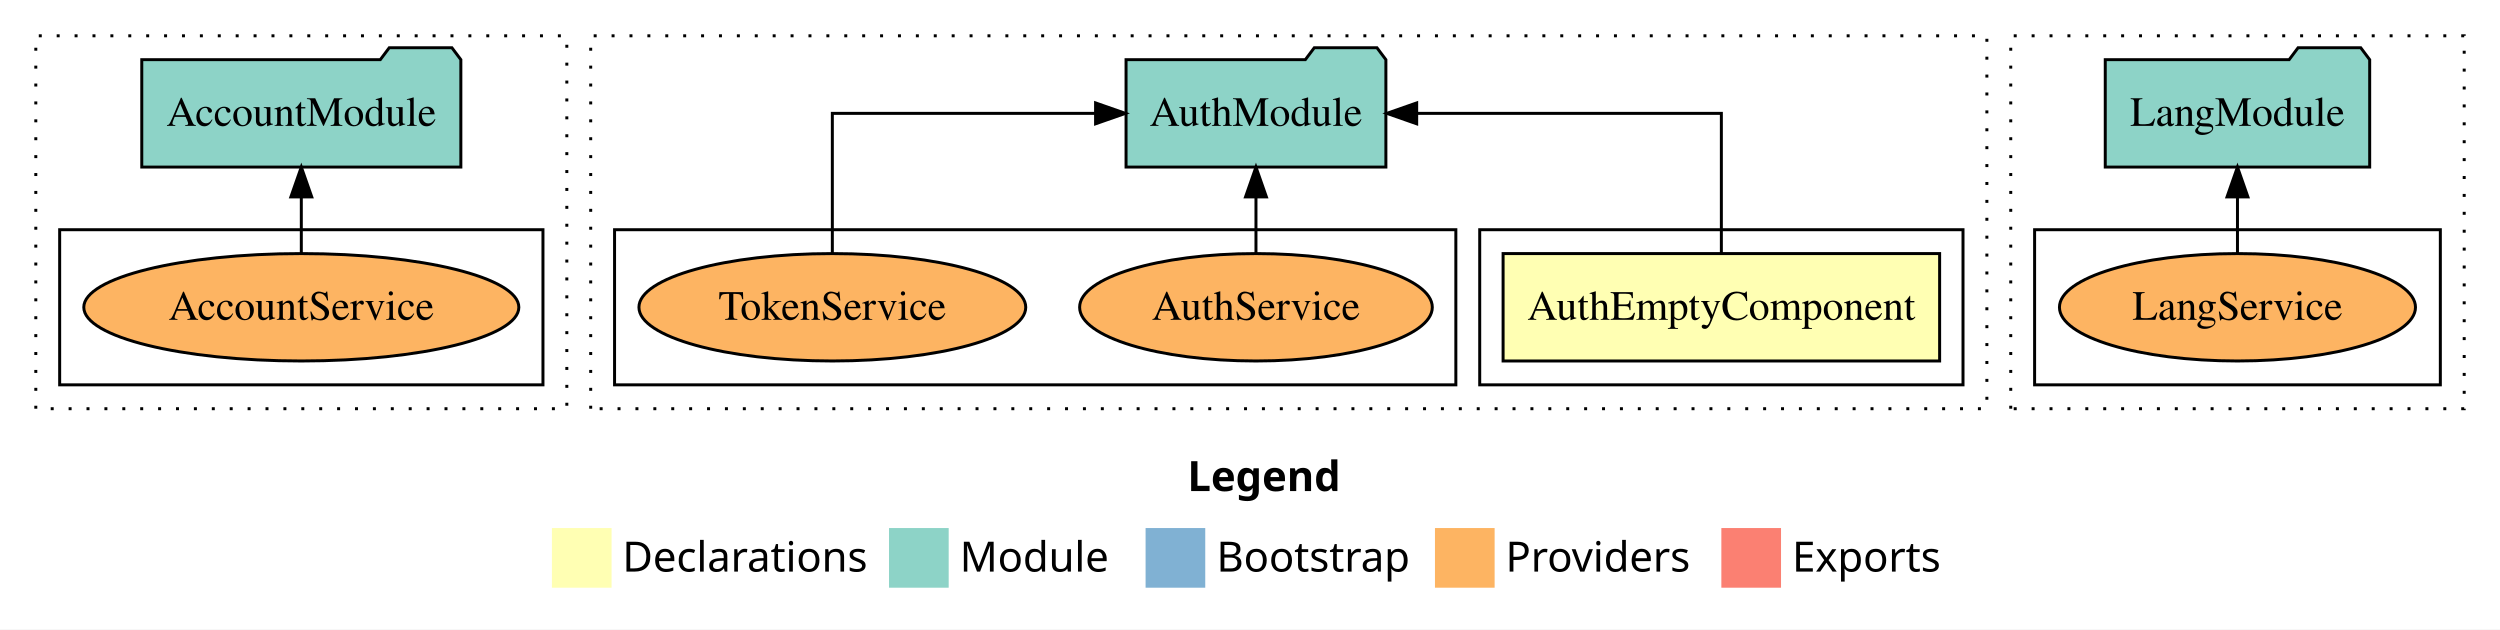
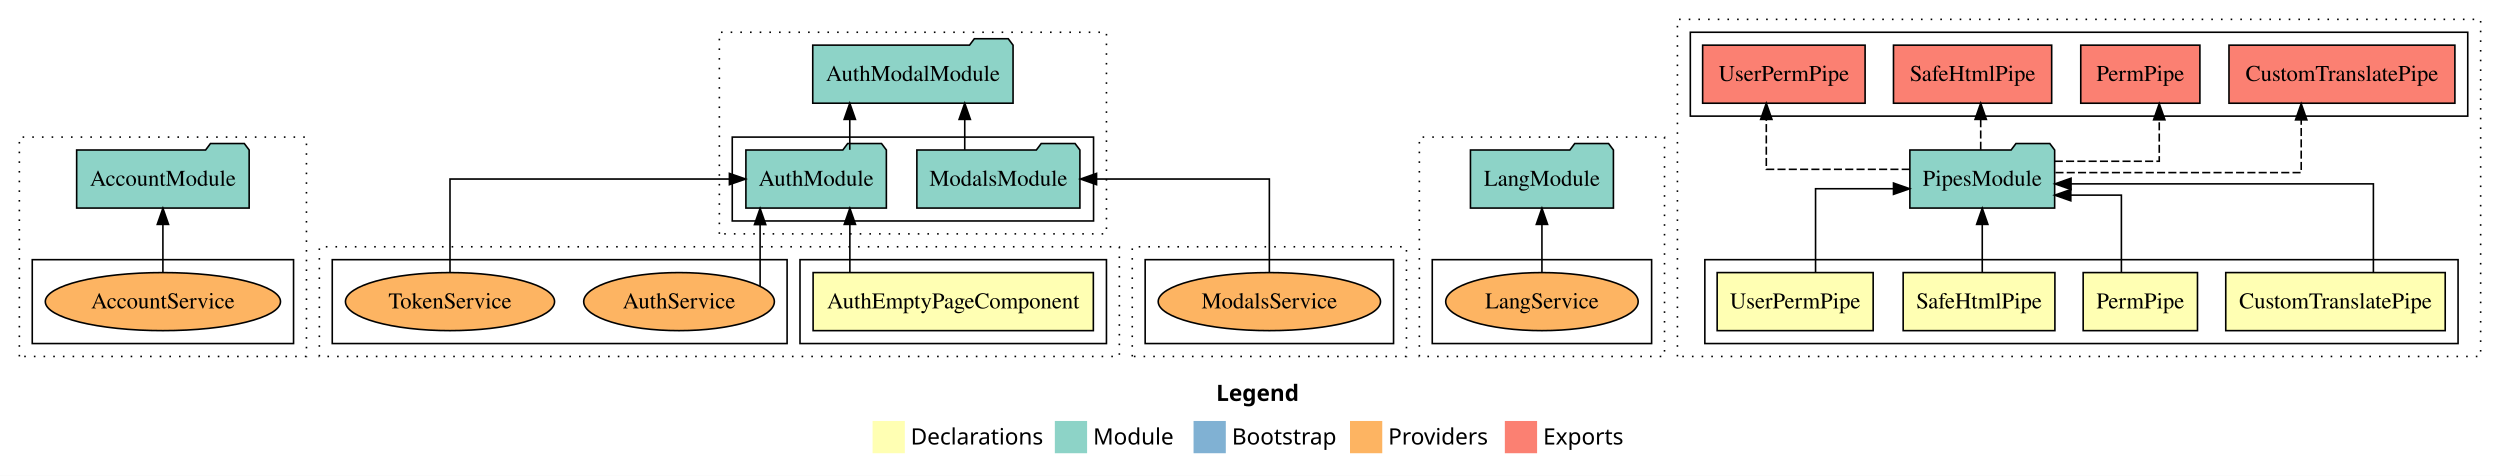
- <svg xmlns="http://www.w3.org/2000/svg" width="838pt" height="211pt" viewBox="0.00 0.00 838.00 211.00">
-   <g id="graph0" class="graph" transform="scale(1 1) rotate(0) translate(4 207)">
-     <polygon fill="#ffffff" stroke="transparent" points="-4,4 -4,-207 834,-207 834,4 -4,4" />
-     <text text-anchor="start" x="394.009" y="-42.4" font-family="sans-serif" font-weight="bold" font-size="14.00" fill="#000000">Legend</text>
-     <polygon fill="#ffffb3" stroke="transparent" points="181,-10 181,-30 201,-30 201,-10 181,-10" />
-     <text text-anchor="start" x="204.629" y="-15.4" font-family="sans-serif" font-size="14.00" fill="#000000">  Declarations</text>
-     <polygon fill="#8dd3c7" stroke="transparent" points="294,-10 294,-30 314,-30 314,-10 294,-10" />
-     <text text-anchor="start" x="317.725" y="-15.4" font-family="sans-serif" font-size="14.00" fill="#000000">  Module</text>
-     <polygon fill="#80b1d3" stroke="transparent" points="380,-10 380,-30 400,-30 400,-10 380,-10" />
-     <text text-anchor="start" x="403.781" y="-15.4" font-family="sans-serif" font-size="14.00" fill="#000000">  Bootstrap</text>
-     <polygon fill="#fdb462" stroke="transparent" points="477,-10 477,-30 497,-30 497,-10 477,-10" />
-     <text text-anchor="start" x="500.673" y="-15.4" font-family="sans-serif" font-size="14.00" fill="#000000">  Providers</text>
-     <polygon fill="#fb8072" stroke="transparent" points="573,-10 573,-30 593,-30 593,-10 573,-10" />
-     <text text-anchor="start" x="596.726" y="-15.4" font-family="sans-serif" font-size="14.00" fill="#000000">  Exports</text>
+ <svg xmlns="http://www.w3.org/2000/svg" width="1550pt" height="295pt" viewBox="0.00 0.00 1550.00 295.00">
+   <g id="graph0" class="graph" transform="scale(1 1) rotate(0) translate(4 291)">
+     <polygon fill="#ffffff" stroke="transparent" points="-4,4 -4,-291 1546,-291 1546,4 -4,4" />
+     <text text-anchor="start" x="750.009" y="-42.4" font-family="sans-serif" font-weight="bold" font-size="14.00" fill="#000000">Legend</text>
+     <polygon fill="#ffffb3" stroke="transparent" points="537,-10 537,-30 557,-30 557,-10 537,-10" />
+     <text text-anchor="start" x="560.629" y="-15.4" font-family="sans-serif" font-size="14.00" fill="#000000">  Declarations</text>
+     <polygon fill="#8dd3c7" stroke="transparent" points="650,-10 650,-30 670,-30 670,-10 650,-10" />
+     <text text-anchor="start" x="673.725" y="-15.4" font-family="sans-serif" font-size="14.00" fill="#000000">  Module</text>
+     <polygon fill="#80b1d3" stroke="transparent" points="736,-10 736,-30 756,-30 756,-10 736,-10" />
+     <text text-anchor="start" x="759.781" y="-15.4" font-family="sans-serif" font-size="14.00" fill="#000000">  Bootstrap</text>
+     <polygon fill="#fdb462" stroke="transparent" points="833,-10 833,-30 853,-30 853,-10 833,-10" />
+     <text text-anchor="start" x="856.673" y="-15.4" font-family="sans-serif" font-size="14.00" fill="#000000">  Providers</text>
+     <polygon fill="#fb8072" stroke="transparent" points="929,-10 929,-30 949,-30 949,-10 929,-10" />
+     <text text-anchor="start" x="952.726" y="-15.4" font-family="sans-serif" font-size="14.00" fill="#000000">  Exports</text>
    <g id="clust1" class="cluster">
-       <polygon fill="none" stroke="#000000" stroke-dasharray="1,5" points="8,-70 8,-195 186,-195 186,-70 8,-70" />
+       <polygon fill="none" stroke="#000000" stroke-dasharray="1,5" points="8,-70 8,-206 186,-206 186,-70 8,-70" />
    </g>
    <g id="clust6" class="cluster">
      <polygon fill="none" stroke="#000000" points="16,-78 16,-130 178,-130 178,-78 16,-78" />
    </g>
    <g id="clust7" class="cluster">
-       <polygon fill="none" stroke="#000000" stroke-dasharray="1,5" points="194,-70 194,-195 662,-195 662,-70 194,-70" />
-     </g>
-     <g id="clust8" class="cluster">
-       <polygon fill="none" stroke="#000000" points="492,-78 492,-130 654,-130 654,-78 492,-78" />
+       <polygon fill="none" stroke="#000000" stroke-dasharray="1,5" points="442,-146 442,-271 682,-271 682,-146 442,-146" />
+     </g>
+     <g id="clust9" class="cluster">
+       <polygon fill="none" stroke="#000000" points="450,-154 450,-206 674,-206 674,-154 450,-154" />
    </g>
    <g id="clust13" class="cluster">
+       <polygon fill="none" stroke="#000000" stroke-dasharray="1,5" points="194,-70 194,-138 690,-138 690,-70 194,-70" />
+     </g>
+     <g id="clust14" class="cluster">
+       <polygon fill="none" stroke="#000000" points="492,-78 492,-130 682,-130 682,-78 492,-78" />
+     </g>
+     <g id="clust19" class="cluster">
      <polygon fill="none" stroke="#000000" points="202,-78 202,-130 484,-130 484,-78 202,-78" />
    </g>
-     <g id="clust14" class="cluster">
-       <polygon fill="none" stroke="#000000" stroke-dasharray="1,5" points="670,-70 670,-195 822,-195 822,-70 670,-70" />
-     </g>
-     <g id="clust19" class="cluster">
-       <polygon fill="none" stroke="#000000" points="678,-78 678,-130 814,-130 814,-78 678,-78" />
+     <g id="clust20" class="cluster">
+       <polygon fill="none" stroke="#000000" stroke-dasharray="1,5" points="876,-70 876,-206 1028,-206 1028,-70 876,-70" />
+     </g>
+     <g id="clust25" class="cluster">
+       <polygon fill="none" stroke="#000000" points="884,-78 884,-130 1020,-130 1020,-78 884,-78" />
+     </g>
+     <g id="clust26" class="cluster">
+       <polygon fill="none" stroke="#000000" stroke-dasharray="1,5" points="698,-70 698,-138 868,-138 868,-70 698,-70" />
+     </g>
+     <g id="clust31" class="cluster">
+       <polygon fill="none" stroke="#000000" points="706,-78 706,-130 860,-130 860,-78 706,-78" />
+     </g>
+     <g id="clust32" class="cluster">
+       <polygon fill="none" stroke="#000000" stroke-dasharray="1,5" points="1036,-70 1036,-279 1534,-279 1534,-70 1036,-70" />
+     </g>
+     <g id="clust33" class="cluster">
+       <polygon fill="none" stroke="#000000" points="1053,-78 1053,-130 1520,-130 1520,-78 1053,-78" />
+     </g>
+     <g id="clust39" class="cluster">
+       <polygon fill="none" stroke="#000000" points="1044,-219 1044,-271 1526,-271 1526,-219 1044,-219" />
    </g>
    <g id="node1" class="node">
      <ellipse fill="#fdb462" stroke="#000000" cx="97" cy="-104" rx="72.912" ry="18" />
      <text text-anchor="middle" x="97" y="-99.8" font-family="Times,serif" font-size="14.00" fill="#000000">AccountService</text>
    </g>
    <g id="node2" class="node">
-       <polygon fill="#8dd3c7" stroke="#000000" points="150.476,-187 147.476,-191 126.476,-191 123.476,-187 43.524,-187 43.524,-151 150.476,-151 150.476,-187" />
-       <text text-anchor="middle" x="97" y="-164.8" font-family="Times,serif" font-size="14.00" fill="#000000">AccountModule</text>
+       <polygon fill="#8dd3c7" stroke="#000000" points="150.476,-198 147.476,-202 126.476,-202 123.476,-198 43.524,-198 43.524,-162 150.476,-162 150.476,-198" />
+       <text text-anchor="middle" x="97" y="-175.8" font-family="Times,serif" font-size="14.00" fill="#000000">AccountModule</text>
    </g>
    <g id="edge1" class="edge">
-       <path fill="none" stroke="#000000" d="M97,-122.106C97,-122.106 97,-140.991 97,-140.991" />
-       <polygon fill="#000000" stroke="#000000" points="93.5,-140.991 97,-150.991 100.5,-140.991 93.5,-140.991" />
+       <path fill="none" stroke="#000000" d="M97,-122.011C97,-122.011 97,-151.855 97,-151.855" />
+       <polygon fill="#000000" stroke="#000000" points="93.5,-151.855 97,-161.855 100.5,-151.855 93.5,-151.855" />
    </g>
    <g id="node3" class="node">
-       <polygon fill="#ffffb3" stroke="#000000" points="646.164,-122 499.836,-122 499.836,-86 646.164,-86 646.164,-122" />
-       <text text-anchor="middle" x="573" y="-99.8" font-family="Times,serif" font-size="14.00" fill="#000000">AuthEmptyComponent</text>
+       <polygon fill="#8dd3c7" stroke="#000000" points="545.548,-198 542.548,-202 521.548,-202 518.548,-198 458.452,-198 458.452,-162 545.548,-162 545.548,-198" />
+       <text text-anchor="middle" x="502" y="-175.8" font-family="Times,serif" font-size="14.00" fill="#000000">AuthModule</text>
+     </g>
+     <g id="node5" class="node">
+       <polygon fill="#8dd3c7" stroke="#000000" points="624.097,-263 621.097,-267 600.097,-267 597.097,-263 499.903,-263 499.903,-227 624.097,-227 624.097,-263" />
+       <text text-anchor="middle" x="562" y="-240.8" font-family="Times,serif" font-size="14.00" fill="#000000">AuthModalModule</text>
+     </g>
+     <g id="edge2" class="edge">
+       <path fill="none" stroke="#000000" d="M522.863,-198.106C522.863,-198.106 522.863,-216.991 522.863,-216.991" />
+       <polygon fill="#000000" stroke="#000000" points="519.363,-216.991 522.863,-226.991 526.363,-216.991 519.363,-216.991" />
    </g>
    <g id="node4" class="node">
-       <polygon fill="#8dd3c7" stroke="#000000" points="460.548,-187 457.548,-191 436.548,-191 433.548,-187 373.452,-187 373.452,-151 460.548,-151 460.548,-187" />
-       <text text-anchor="middle" x="417" y="-164.8" font-family="Times,serif" font-size="14.00" fill="#000000">AuthModule</text>
-     </g>
-     <g id="edge2" class="edge">
-       <path fill="none" stroke="#000000" d="M573,-122.106C573,-141.339 573,-169 573,-169 573,-169 470.87,-169 470.87,-169" />
-       <polygon fill="#000000" stroke="#000000" points="470.87,-165.5 460.87,-169 470.87,-172.5 470.87,-165.5" />
-     </g>
-     <g id="node5" class="node">
+       <polygon fill="#8dd3c7" stroke="#000000" points="665.545,-198 662.545,-202 641.545,-202 638.545,-198 564.455,-198 564.455,-162 665.545,-162 665.545,-198" />
+       <text text-anchor="middle" x="615" y="-175.8" font-family="Times,serif" font-size="14.00" fill="#000000">ModalsModule</text>
+     </g>
+     <g id="edge3" class="edge">
+       <path fill="none" stroke="#000000" d="M594.138,-198.106C594.138,-198.106 594.138,-216.991 594.138,-216.991" />
+       <polygon fill="#000000" stroke="#000000" points="590.638,-216.991 594.138,-226.991 597.638,-216.991 590.638,-216.991" />
+     </g>
+     <g id="node6" class="node">
+       <polygon fill="#ffffb3" stroke="#000000" points="673.875,-122 500.125,-122 500.125,-86 673.875,-86 673.875,-122" />
+       <text text-anchor="middle" x="587" y="-99.8" font-family="Times,serif" font-size="14.00" fill="#000000">AuthEmptyPageComponent</text>
+     </g>
+     <g id="edge4" class="edge">
+       <path fill="none" stroke="#000000" d="M522.918,-122.011C522.918,-122.011 522.918,-151.855 522.918,-151.855" />
+       <polygon fill="#000000" stroke="#000000" points="519.418,-151.855 522.918,-161.855 526.418,-151.855 519.418,-151.855" />
+     </g>
+     <g id="node7" class="node">
      <ellipse fill="#fdb462" stroke="#000000" cx="417" cy="-104" rx="59.108" ry="18" />
      <text text-anchor="middle" x="417" y="-99.8" font-family="Times,serif" font-size="14.00" fill="#000000">AuthService</text>
    </g>
-     <g id="edge3" class="edge">
-       <path fill="none" stroke="#000000" d="M417,-122.106C417,-122.106 417,-140.991 417,-140.991" />
-       <polygon fill="#000000" stroke="#000000" points="413.5,-140.991 417,-150.991 420.5,-140.991 413.5,-140.991" />
-     </g>
-     <g id="node6" class="node">
+     <g id="edge5" class="edge">
+       <path fill="none" stroke="#000000" d="M467.265,-113.626C467.265,-113.626 467.265,-151.749 467.265,-151.749" />
+       <polygon fill="#000000" stroke="#000000" points="463.765,-151.749 467.265,-161.749 470.765,-151.749 463.765,-151.749" />
+     </g>
+     <g id="node8" class="node">
      <ellipse fill="#fdb462" stroke="#000000" cx="275" cy="-104" rx="64.827" ry="18" />
      <text text-anchor="middle" x="275" y="-99.8" font-family="Times,serif" font-size="14.00" fill="#000000">TokenService</text>
    </g>
-     <g id="edge4" class="edge">
-       <path fill="none" stroke="#000000" d="M275,-122.106C275,-141.339 275,-169 275,-169 275,-169 363.237,-169 363.237,-169" />
-       <polygon fill="#000000" stroke="#000000" points="363.237,-172.5 373.237,-169 363.237,-165.5 363.237,-172.5" />
-     </g>
-     <g id="node7" class="node">
-       <ellipse fill="#fdb462" stroke="#000000" cx="746" cy="-104" rx="59.67" ry="18" />
-       <text text-anchor="middle" x="746" y="-99.8" font-family="Times,serif" font-size="14.00" fill="#000000">LangService</text>
-     </g>
-     <g id="node8" class="node">
-       <polygon fill="#8dd3c7" stroke="#000000" points="790.318,-187 787.318,-191 766.318,-191 763.318,-187 701.682,-187 701.682,-151 790.318,-151 790.318,-187" />
-       <text text-anchor="middle" x="746" y="-164.8" font-family="Times,serif" font-size="14.00" fill="#000000">LangModule</text>
-     </g>
-     <g id="edge5" class="edge">
-       <path fill="none" stroke="#000000" d="M746,-122.106C746,-122.106 746,-140.991 746,-140.991" />
-       <polygon fill="#000000" stroke="#000000" points="742.5,-140.991 746,-150.991 749.5,-140.991 742.5,-140.991" />
+     <g id="edge6" class="edge">
+       <path fill="none" stroke="#000000" d="M275,-122.011C275,-144.485 275,-180 275,-180 275,-180 448.232,-180 448.232,-180" />
+       <polygon fill="#000000" stroke="#000000" points="448.232,-183.5 458.232,-180 448.232,-176.5 448.232,-183.5" />
+     </g>
+     <g id="node9" class="node">
+       <ellipse fill="#fdb462" stroke="#000000" cx="952" cy="-104" rx="59.67" ry="18" />
+       <text text-anchor="middle" x="952" y="-99.8" font-family="Times,serif" font-size="14.00" fill="#000000">LangService</text>
+     </g>
+     <g id="node10" class="node">
+       <polygon fill="#8dd3c7" stroke="#000000" points="996.318,-198 993.318,-202 972.318,-202 969.318,-198 907.682,-198 907.682,-162 996.318,-162 996.318,-198" />
+       <text text-anchor="middle" x="952" y="-175.8" font-family="Times,serif" font-size="14.00" fill="#000000">LangModule</text>
+     </g>
+     <g id="edge7" class="edge">
+       <path fill="none" stroke="#000000" d="M952,-122.011C952,-122.011 952,-151.855 952,-151.855" />
+       <polygon fill="#000000" stroke="#000000" points="948.5,-151.855 952,-161.855 955.5,-151.855 948.5,-151.855" />
+     </g>
+     <g id="node11" class="node">
+       <ellipse fill="#fdb462" stroke="#000000" cx="783" cy="-104" rx="68.918" ry="18" />
+       <text text-anchor="middle" x="783" y="-99.8" font-family="Times,serif" font-size="14.00" fill="#000000">ModalsService</text>
+     </g>
+     <g id="edge8" class="edge">
+       <path fill="none" stroke="#000000" d="M783,-122.011C783,-144.485 783,-180 783,-180 783,-180 675.861,-180 675.861,-180" />
+       <polygon fill="#000000" stroke="#000000" points="675.861,-176.5 665.861,-180 675.861,-183.5 675.861,-176.5" />
+     </g>
+     <g id="node12" class="node">
+       <polygon fill="#ffffb3" stroke="#000000" points="1512.034,-122 1375.966,-122 1375.966,-86 1512.034,-86 1512.034,-122" />
+       <text text-anchor="middle" x="1444" y="-99.8" font-family="Times,serif" font-size="14.00" fill="#000000">CustomTranslatePipe</text>
+     </g>
+     <g id="node16" class="node">
+       <polygon fill="#8dd3c7" stroke="#000000" points="1269.882,-198 1266.882,-202 1245.882,-202 1242.882,-198 1180.118,-198 1180.118,-162 1269.882,-162 1269.882,-198" />
+       <text text-anchor="middle" x="1225" y="-175.8" font-family="Times,serif" font-size="14.00" fill="#000000">PipesModule</text>
+     </g>
+     <g id="edge9" class="edge">
+       <path fill="none" stroke="#000000" d="M1467.505,-122.045C1467.505,-143.662 1467.505,-177 1467.505,-177 1467.505,-177 1280.045,-177 1280.045,-177" />
+       <polygon fill="#000000" stroke="#000000" points="1280.045,-173.5 1270.045,-177 1280.045,-180.5 1280.045,-173.5" />
+     </g>
+     <g id="node13" class="node">
+       <polygon fill="#ffffb3" stroke="#000000" points="1358.438,-122 1287.562,-122 1287.562,-86 1358.438,-86 1358.438,-122" />
+       <text text-anchor="middle" x="1323" y="-99.8" font-family="Times,serif" font-size="14.00" fill="#000000">PermPipe</text>
+     </g>
+     <g id="edge10" class="edge">
+       <path fill="none" stroke="#000000" d="M1311.261,-122.035C1311.261,-141.576 1311.261,-170 1311.261,-170 1311.261,-170 1279.899,-170 1279.899,-170" />
+       <polygon fill="#000000" stroke="#000000" points="1279.899,-166.5 1269.899,-170 1279.899,-173.5 1279.899,-166.5" />
+     </g>
+     <g id="node14" class="node">
+       <polygon fill="#ffffb3" stroke="#000000" points="1270.04,-122 1175.96,-122 1175.96,-86 1270.04,-86 1270.04,-122" />
+       <text text-anchor="middle" x="1223" y="-99.8" font-family="Times,serif" font-size="14.00" fill="#000000">SafeHtmlPipe</text>
+     </g>
+     <g id="edge11" class="edge">
+       <path fill="none" stroke="#000000" d="M1225,-122.011C1225,-122.011 1225,-151.855 1225,-151.855" />
+       <polygon fill="#000000" stroke="#000000" points="1221.5,-151.855 1225,-161.855 1228.5,-151.855 1221.5,-151.855" />
+     </g>
+     <g id="node15" class="node">
+       <polygon fill="#ffffb3" stroke="#000000" points="1157.363,-122 1060.637,-122 1060.637,-86 1157.363,-86 1157.363,-122" />
+       <text text-anchor="middle" x="1109" y="-99.8" font-family="Times,serif" font-size="14.00" fill="#000000">UserPermPipe</text>
+     </g>
+     <g id="edge12" class="edge">
+       <path fill="none" stroke="#000000" d="M1121.644,-122.027C1121.644,-142.767 1121.644,-174 1121.644,-174 1121.644,-174 1169.967,-174 1169.967,-174" />
+       <polygon fill="#000000" stroke="#000000" points="1169.967,-177.5 1179.967,-174 1169.967,-170.5 1169.967,-177.5" />
+     </g>
+     <g id="node17" class="node">
+       <polygon fill="#fb8072" stroke="#000000" points="1518.033,-263 1377.967,-263 1377.967,-227 1518.033,-227 1518.033,-263" />
+       <text text-anchor="middle" x="1448" y="-240.8" font-family="Times,serif" font-size="14.00" fill="#000000">CustomTranslatePipe </text>
+     </g>
+     <g id="edge13" class="edge">
+       <path fill="none" stroke="#000000" stroke-dasharray="5,2" d="M1270.367,-184C1328.747,-184 1422.745,-184 1422.745,-184 1422.745,-184 1422.745,-216.698 1422.745,-216.698" />
+       <polygon fill="#000000" stroke="#000000" points="1419.245,-216.698 1422.745,-226.698 1426.245,-216.698 1419.245,-216.698" />
+     </g>
+     <g id="node18" class="node">
+       <polygon fill="#fb8072" stroke="#000000" points="1359.936,-263 1286.064,-263 1286.064,-227 1359.936,-227 1359.936,-263" />
+       <text text-anchor="middle" x="1323" y="-240.8" font-family="Times,serif" font-size="14.00" fill="#000000">PermPipe </text>
+     </g>
+     <g id="edge14" class="edge">
+       <path fill="none" stroke="#000000" stroke-dasharray="5,2" d="M1269.952,-191C1300.258,-191 1334.739,-191 1334.739,-191 1334.739,-191 1334.739,-216.718 1334.739,-216.718" />
+       <polygon fill="#000000" stroke="#000000" points="1331.239,-216.718 1334.739,-226.718 1338.239,-216.718 1331.239,-216.718" />
+     </g>
+     <g id="node19" class="node">
+       <polygon fill="#fb8072" stroke="#000000" points="1268.039,-263 1169.961,-263 1169.961,-227 1268.039,-227 1268.039,-263" />
+       <text text-anchor="middle" x="1219" y="-240.8" font-family="Times,serif" font-size="14.00" fill="#000000">SafeHtmlPipe </text>
+     </g>
+     <g id="edge15" class="edge">
+       <path fill="none" stroke="#000000" stroke-dasharray="5,2" d="M1224.039,-198.106C1224.039,-198.106 1224.039,-216.991 1224.039,-216.991" />
+       <polygon fill="#000000" stroke="#000000" points="1220.539,-216.991 1224.039,-226.991 1227.539,-216.991 1220.539,-216.991" />
+     </g>
+     <g id="node20" class="node">
+       <polygon fill="#fb8072" stroke="#000000" points="1152.363,-263 1051.637,-263 1051.637,-227 1152.363,-227 1152.363,-263" />
+       <text text-anchor="middle" x="1102" y="-240.8" font-family="Times,serif" font-size="14.00" fill="#000000">UserPermPipe </text>
+     </g>
+     <g id="edge16" class="edge">
+       <path fill="none" stroke="#000000" stroke-dasharray="5,2" d="M1180.043,-186C1141.145,-186 1091.106,-186 1091.106,-186 1091.106,-186 1091.106,-216.977 1091.106,-216.977" />
+       <polygon fill="#000000" stroke="#000000" points="1087.606,-216.977 1091.106,-226.977 1094.606,-216.977 1087.606,-216.977" />
    </g>
  </g>
</svg>
